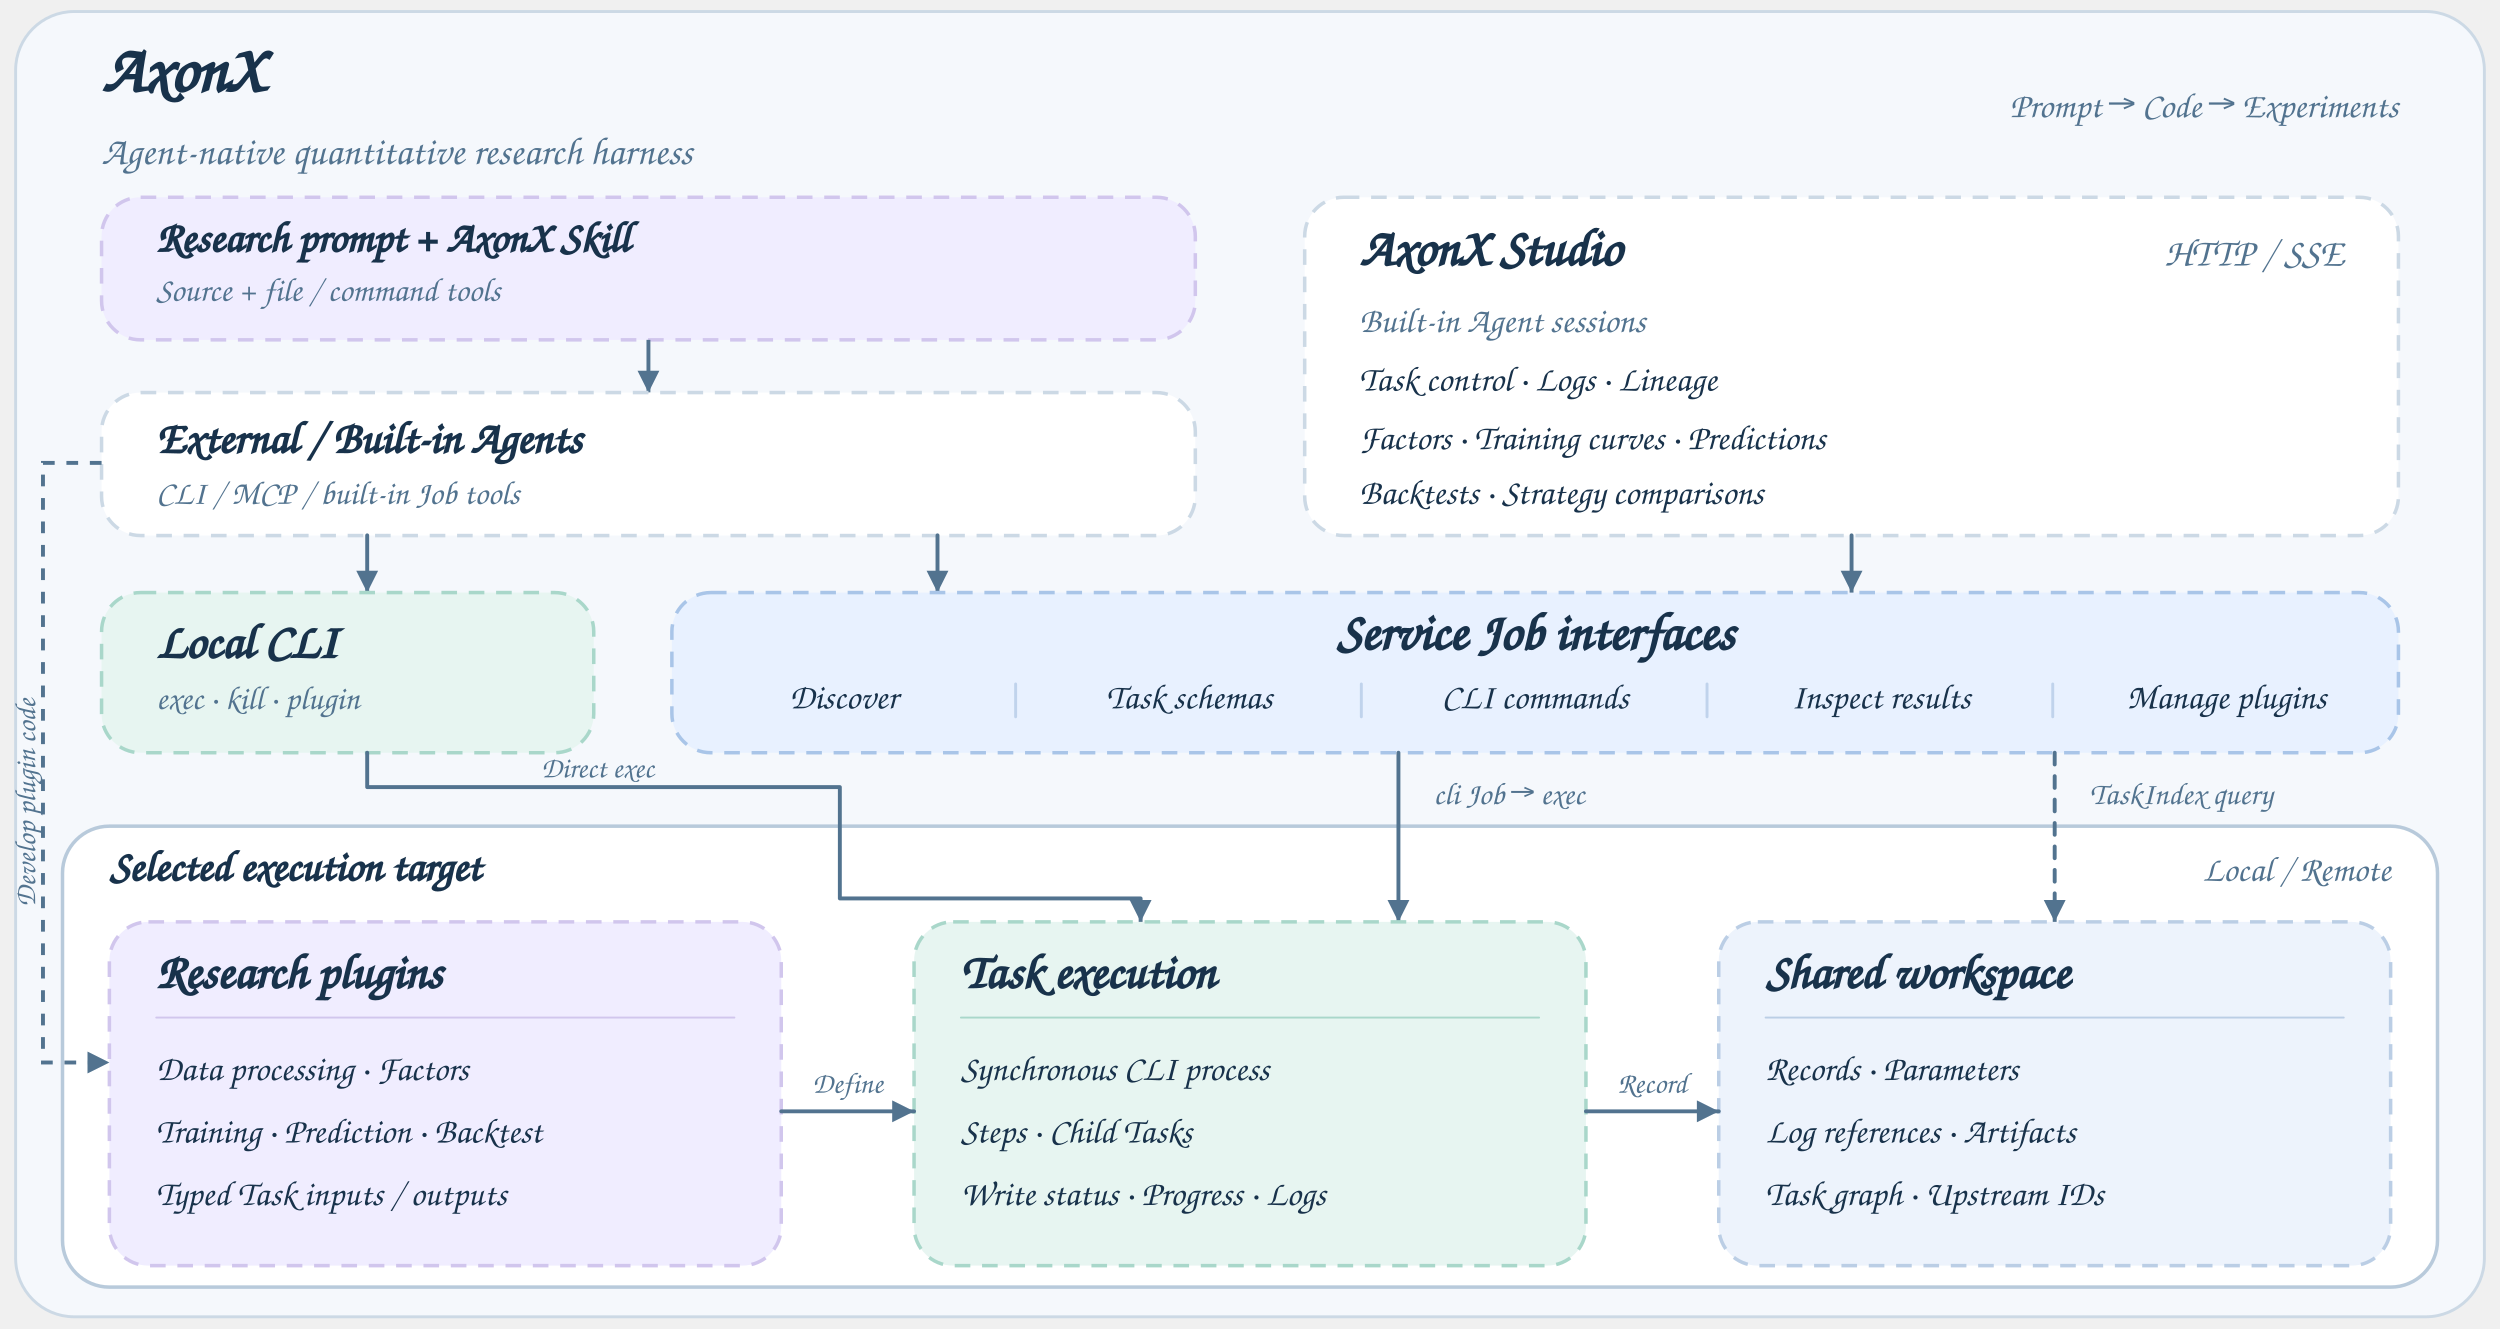
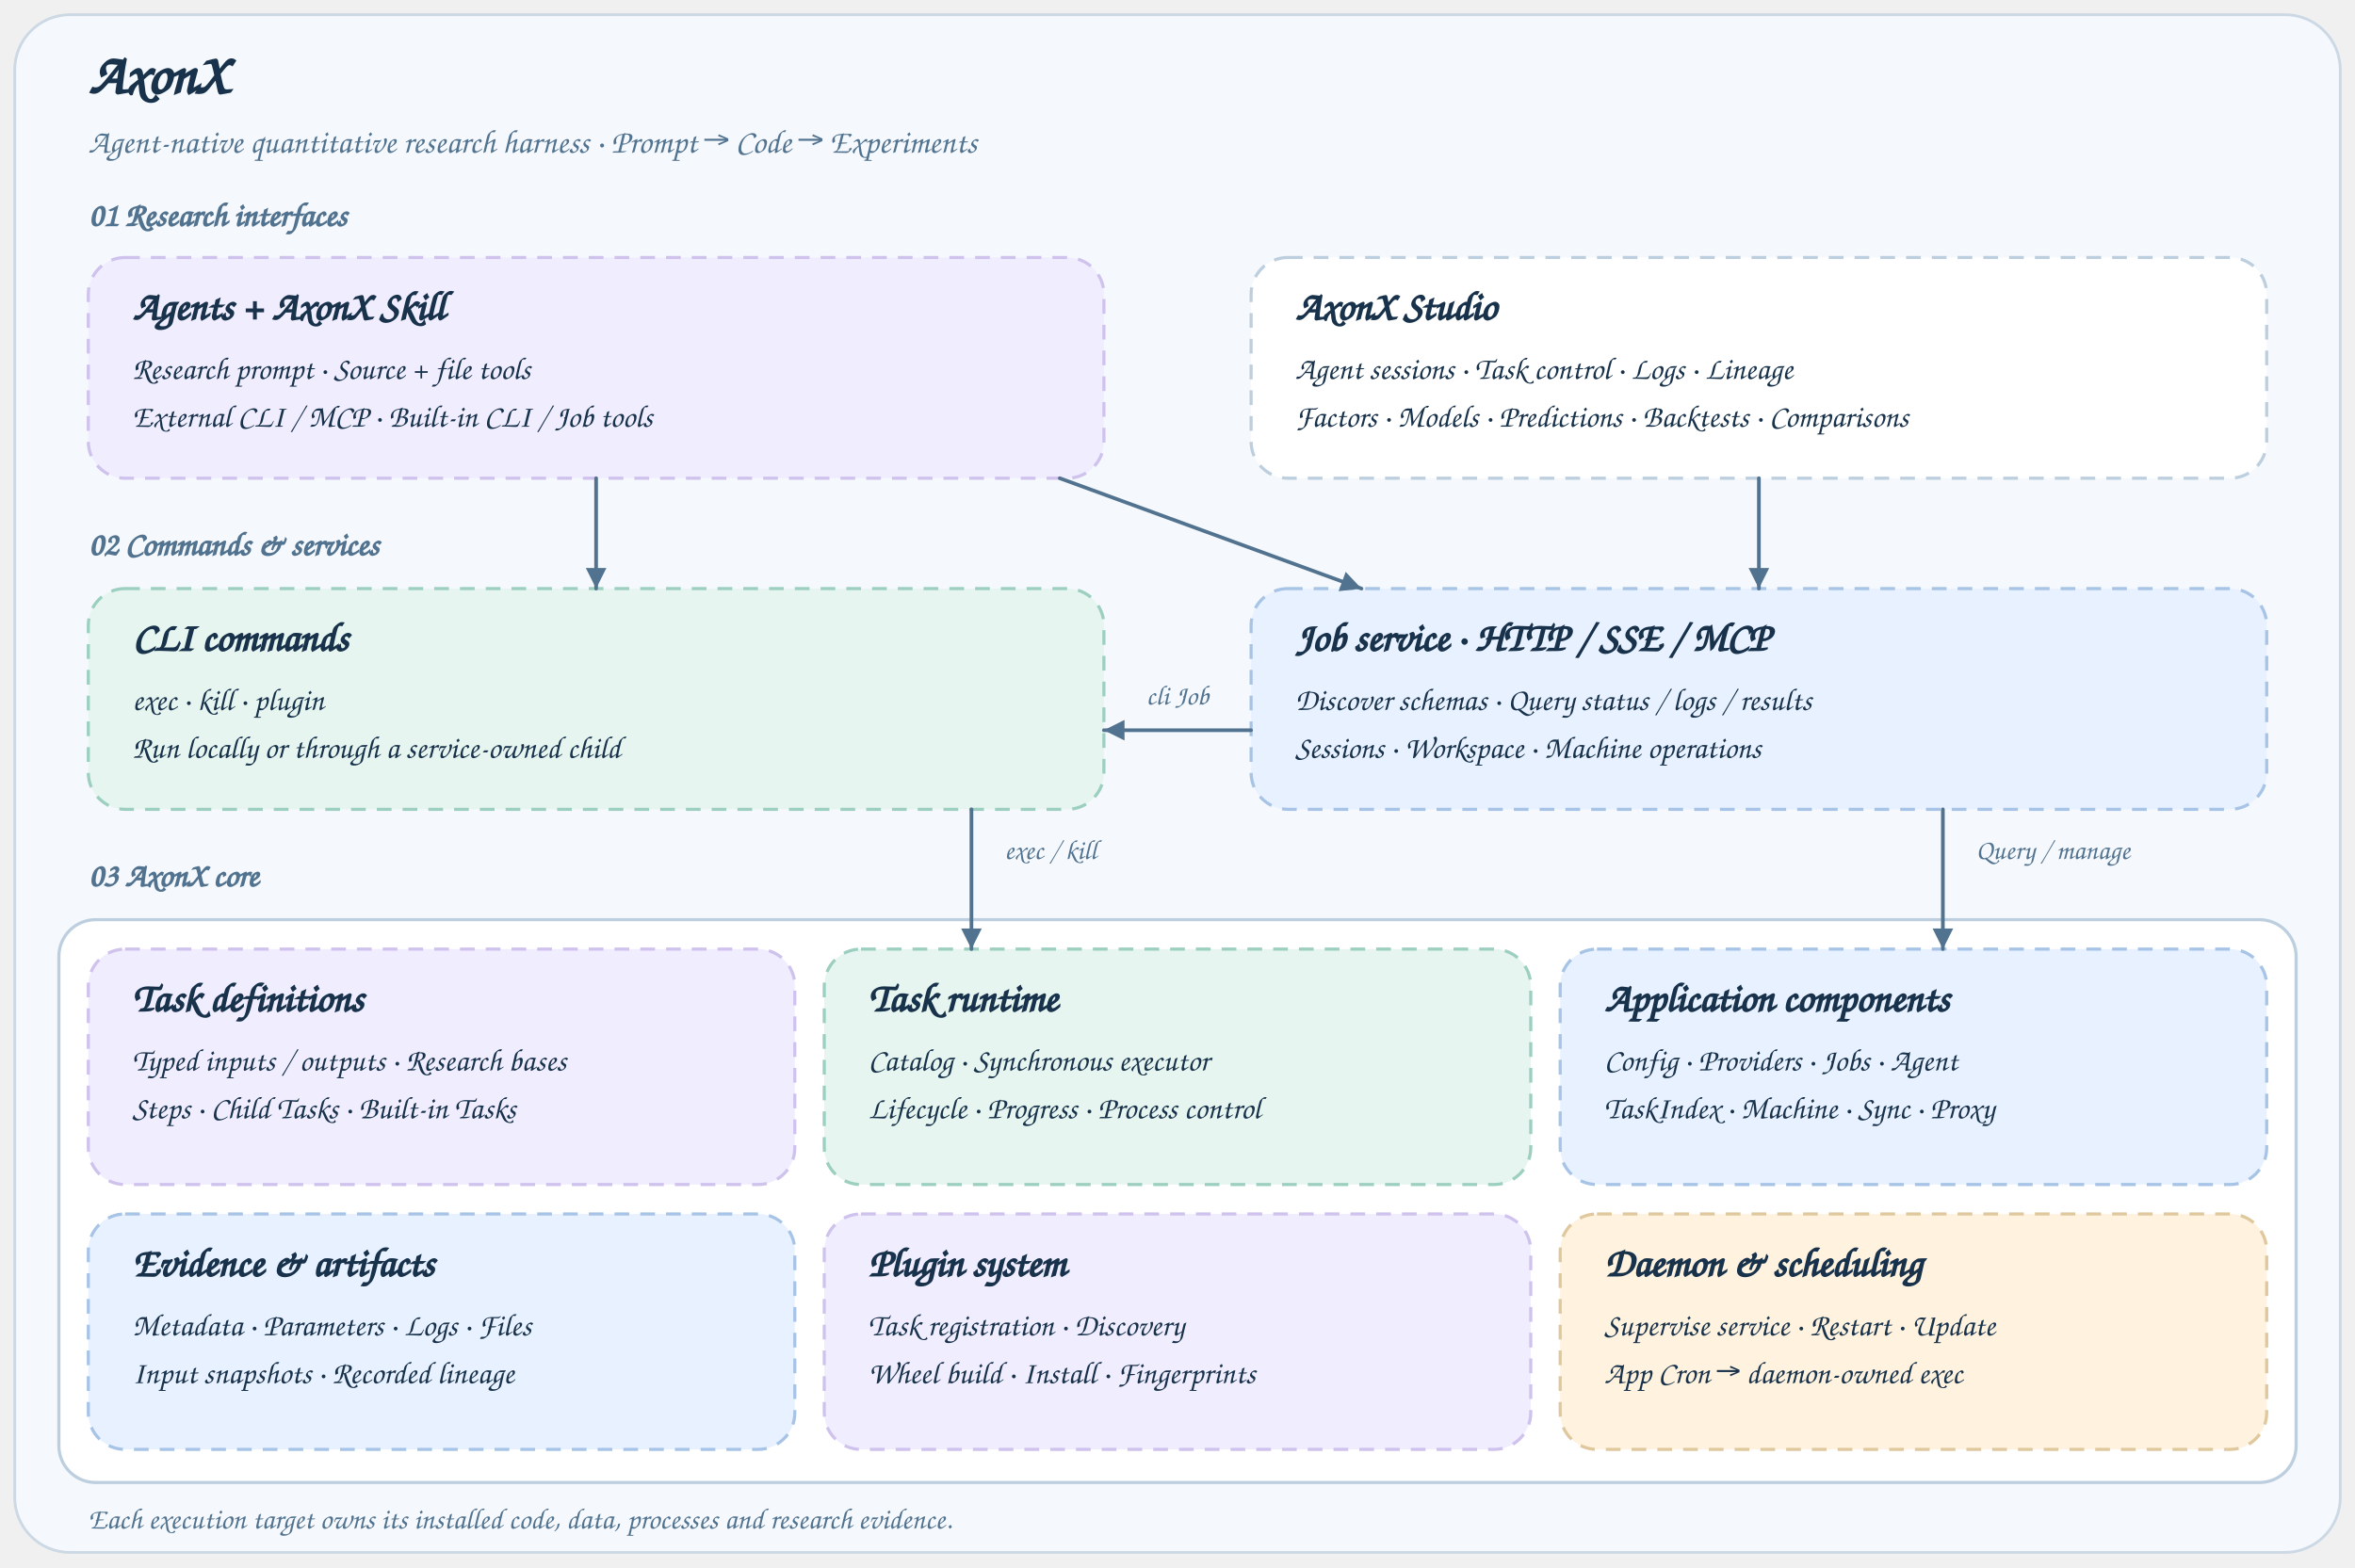
- <svg xmlns="http://www.w3.org/2000/svg" width="1280" height="680" viewBox="0 0 1280 680" role="img" aria-labelledby="title desc">
+ <svg xmlns="http://www.w3.org/2000/svg" width="1280" height="852" viewBox="0 0 1280 852" role="img" aria-labelledby="title desc">
  <defs>
    <marker id="arrow" viewBox="0 0 10 10" refX="9" refY="5" markerWidth="7" markerHeight="7" orient="auto">
      <path d="M 1 1 L 9 5 L 1 9 Z" fill="#52738f" />
    </marker>
  </defs>
-   <rect x="8" y="5.9" width="1264" height="668.3" rx="30" fill="#f5f8fc" stroke="#ccd9e5" stroke-width="1.5" />
+   <rect x="8" y="8" width="1264" height="836" rx="30" fill="#f5f8fc" stroke="#ccd9e5" stroke-width="1.5" />
  <g font-family="'Comic Sans MS', 'Chalkboard SE', 'Comic Neue', cursive" fill="#18324b" data-diagram-content="true">
-     <text x="52" y="47" font-size="34" font-weight="700" text-anchor="start" fill="#18324b">AxonX</text>
-     <text x="52" y="84" font-size="20" font-weight="400" text-anchor="start" fill="#52738f">Agent-native quantitative research harness</text>
-     <text x="1228" y="60.0" font-size="18" font-weight="400" text-anchor="end" fill="#52738f">Prompt → Code → Experiments</text>
-     <rect x="52" y="101" width="560" height="73" rx="20" fill="#f0edff" stroke="#d1c6ed" stroke-width="1.8" stroke-dasharray="8 6" />
-     <text x="80" y="129" font-size="22" font-weight="700">Research prompt + AxonX Skill</text>
-     <text x="80" y="154" font-size="17" fill="#52738f">Source + file / command tools</text>
-     <path d="M 332 174 V 201" fill="none" stroke="#52738f" stroke-width="2" marker-end="url(#arrow)" />
-     <g transform="translate(0 100)">
-       <rect x="52" y="101.0" width="560" height="73.2" rx="20" fill="#ffffff" stroke="#ccd9e5" stroke-width="1.8" stroke-dasharray="8 6" />
-       <text x="80" y="132" font-size="23" font-weight="700" text-anchor="start" fill="#18324b">External / Built-in Agents</text>
-       <text x="80" y="158" font-size="17" font-weight="400" text-anchor="start" fill="#52738f">CLI / MCP / built-in Job tools</text>
-       <rect x="668" y="1" width="560" height="173.2" rx="20" fill="#ffffff" stroke="#ccd9e5" stroke-width="1.8" stroke-dasharray="8 6" />
-       <text x="696" y="36" font-size="27" font-weight="700" text-anchor="start" fill="#18324b">AxonX Studio</text>
-       <text x="1200" y="36" font-size="20" font-weight="400" text-anchor="end" fill="#52738f">HTTP / SSE</text>
-       <text x="696" y="70" font-size="18" fill="#52738f">Built-in Agent sessions</text>
-       <text x="696" y="100" font-size="18" fill="#18324b">Task control · Logs · Lineage</text>
-       <text x="696" y="130" font-size="18" fill="#18324b">Factors · Training curves · Predictions</text>
-       <text x="696" y="158" font-size="18" fill="#18324b">Backtests · Strategy comparisons</text>
-       <path d="M 188 174.1 V 203.4" fill="none" stroke="#52738f" stroke-width="2" stroke-linecap="round" stroke-linejoin="round" marker-end="url(#arrow)" />
-       <path d="M 480 174.1 V 203.4" fill="none" stroke="#52738f" stroke-width="2" stroke-linecap="round" stroke-linejoin="round" marker-end="url(#arrow)" />
-       <path d="M 948 174.1 V 203.4" fill="none" stroke="#52738f" stroke-width="2" stroke-linecap="round" stroke-linejoin="round" marker-end="url(#arrow)" />
-       <rect x="52" y="203.4" width="252" height="82" rx="20" fill="#e7f5f1" stroke="#a9d7ca" stroke-width="1.8" stroke-dasharray="8 6" />
-       <text x="80" y="237" font-size="25" font-weight="700">Local CLI</text>
-       <text x="80" y="263" font-size="17" fill="#52738f">exec · kill · plugin</text>
-       <rect x="344" y="203.4" width="884" height="82" rx="20" fill="#e8f1ff" stroke="#a9c5e8" stroke-width="1.8" stroke-dasharray="8 6" />
-       <text x="786" y="232.7" font-size="27" font-weight="700" text-anchor="middle" fill="#18324b">Service Job interfaces</text>
-       <text x="432" y="262.7" font-size="18" font-weight="400" text-anchor="middle" fill="#18324b">Discover</text>
-       <path d="M 520 250.2 v 16.8" fill="none" stroke="#c0d3ec" stroke-width="1.5" stroke-linecap="round" stroke-linejoin="round" />
-       <text x="609" y="262.7" font-size="18" font-weight="400" text-anchor="middle" fill="#18324b">Task schemas</text>
-       <path d="M 697 250.2 v 16.8" fill="none" stroke="#c0d3ec" stroke-width="1.5" stroke-linecap="round" stroke-linejoin="round" />
-       <text x="786" y="262.7" font-size="18" font-weight="400" text-anchor="middle" fill="#18324b">CLI commands</text>
-       <path d="M 874 250.2 v 16.8" fill="none" stroke="#c0d3ec" stroke-width="1.5" stroke-linecap="round" stroke-linejoin="round" />
-       <text x="963" y="262.7" font-size="18" font-weight="400" text-anchor="middle" fill="#18324b">Inspect results</text>
-       <path d="M 1051 250.2 v 16.8" fill="none" stroke="#c0d3ec" stroke-width="1.5" stroke-linecap="round" stroke-linejoin="round" />
-       <text x="1140" y="262.7" font-size="18" font-weight="400" text-anchor="middle" fill="#18324b">Manage plugins</text>
-       <rect x="32" y="323" width="1216" height="236" rx="24" fill="#ffffff" stroke="#b8cadb" stroke-width="1.8" />
-       <text x="56" y="351" font-size="22" font-weight="700" text-anchor="start" fill="#18324b">Selected execution target</text>
-       <text x="1224" y="351" font-size="18" font-weight="400" text-anchor="end" fill="#52738f">Local / Remote</text>
-       <path d="M 188 285.4 V 303 H 430 V 360 H 584 V 372" fill="none" stroke="#52738f" stroke-width="2" stroke-linecap="round" stroke-linejoin="round" marker-end="url(#arrow)" />
-       <text x="306" y="298" font-size="15" font-weight="400" text-anchor="middle" fill="#52738f">Direct exec</text>
-       <path d="M 716 285.4 V 372" fill="none" stroke="#52738f" stroke-width="2" stroke-linecap="round" stroke-linejoin="round" marker-end="url(#arrow)" />
-       <text x="734" y="311.7" font-size="16" font-weight="400" text-anchor="start" fill="#52738f">cli Job → exec</text>
-       <path d="M 1052 285.4 V 372" fill="none" stroke="#52738f" stroke-width="2" stroke-linecap="round" stroke-linejoin="round" stroke-dasharray="6 6" marker-end="url(#arrow)" />
-       <text x="1070" y="311.7" font-size="16" font-weight="400" text-anchor="start" fill="#52738f">TaskIndex query</text>
-       <rect x="56" y="372" width="344" height="176" rx="20" fill="#f0edff" stroke="#d1c6ed" stroke-width="1.8" stroke-dasharray="8 6" />
-       <text x="80" y="406" font-size="25" font-weight="700" text-anchor="start" fill="#18324b">Research plugins</text>
-       <path d="M 80 421 H 376" fill="none" stroke="#d1c6ed" stroke-width="1" stroke-linecap="round" stroke-linejoin="round" />
-       <text x="80" y="453" font-size="18" font-weight="400" text-anchor="start" fill="#18324b">Data processing · Factors</text>
-       <text x="80" y="485" font-size="18" font-weight="400" text-anchor="start" fill="#18324b">Training · Prediction · Backtest</text>
-       <text x="80" y="517" font-size="18" font-weight="400" text-anchor="start" fill="#18324b">Typed Task inputs / outputs</text>
-       <rect x="468" y="372" width="344" height="176" rx="20" fill="#e7f5f1" stroke="#a9d7ca" stroke-width="1.8" stroke-dasharray="8 6" />
-       <text x="492" y="406" font-size="25" font-weight="700" text-anchor="start" fill="#18324b">Task execution</text>
-       <path d="M 492 421 H 788" fill="none" stroke="#a9d7ca" stroke-width="1" stroke-linecap="round" stroke-linejoin="round" />
-       <text x="492" y="453" font-size="18" font-weight="400" text-anchor="start" fill="#18324b">Synchronous CLI process</text>
-       <text x="492" y="485" font-size="18" font-weight="400" text-anchor="start" fill="#18324b">Steps · Child Tasks</text>
-       <text x="492" y="517" font-size="18" font-weight="400" text-anchor="start" fill="#18324b">Write status · Progress · Logs</text>
-       <rect x="880" y="372" width="344" height="176" rx="20" fill="#edf3fc" stroke="#bbcee5" stroke-width="1.8" stroke-dasharray="8 6" />
-       <text x="904" y="406" font-size="25" font-weight="700" text-anchor="start" fill="#18324b">Shared workspace</text>
-       <path d="M 904 421 H 1200" fill="none" stroke="#bbcee5" stroke-width="1" stroke-linecap="round" stroke-linejoin="round" />
-       <text x="904" y="453" font-size="18" font-weight="400" text-anchor="start" fill="#18324b">Records · Parameters</text>
-       <text x="904" y="485" font-size="18" font-weight="400" text-anchor="start" fill="#18324b">Log references · Artifacts</text>
-       <text x="904" y="517" font-size="18" font-weight="400" text-anchor="start" fill="#18324b">Task graph · Upstream IDs</text>
-       <path d="M 400 469 H 468" fill="none" stroke="#52738f" stroke-width="2" stroke-linecap="round" stroke-linejoin="round" marker-end="url(#arrow)" />
-       <text x="434" y="459.5" font-size="15" font-weight="400" text-anchor="middle" fill="#52738f">Define</text>
-       <path d="M 812 469 H 880" fill="none" stroke="#52738f" stroke-width="2" stroke-linecap="round" stroke-linejoin="round" marker-end="url(#arrow)" />
-       <text x="846" y="459.5" font-size="15" font-weight="400" text-anchor="middle" fill="#52738f">Record</text>
-     </g>
-     <path d="M 52 237 H 22 V 544 H 56" fill="none" stroke="#52738f" stroke-width="2" stroke-dasharray="6 6" marker-end="url(#arrow)" />
-     <text x="18" y="411" font-size="15" fill="#52738f" text-anchor="middle" transform="rotate(-90 18 411)">Develop plugin code</text>
+     <text x="48" y="51" font-size="31" font-weight="700">AxonX</text>
+     <text x="48" y="83" font-size="18" fill="#52738f">Agent-native quantitative research harness · Prompt → Code → Experiments</text>
+     <text x="48" y="123" font-size="18" font-weight="700" fill="#52738f">01  Research interfaces</text>
+     <rect x="48" y="140" width="552" height="120" rx="20" fill="#f0edff" stroke="#cfc2ed" stroke-width="1.7" stroke-dasharray="8 6" />
+     <text x="72" y="174" font-size="22" font-weight="700">Agents + AxonX Skill</text>
+     <text x="72" y="206" font-size="17">Research prompt · Source + file tools</text>
+     <text x="72" y="232" font-size="17">External CLI / MCP · Built-in CLI / Job tools</text>
+     <rect x="680" y="140" width="552" height="120" rx="20" fill="#ffffff" stroke="#bdcfdf" stroke-width="1.7" stroke-dasharray="8 6" />
+     <text x="704" y="174" font-size="22" font-weight="700">AxonX Studio</text>
+     <text x="704" y="206" font-size="17">Agent sessions · Task control · Logs · Lineage</text>
+     <text x="704" y="232" font-size="17">Factors · Models · Predictions · Backtests · Comparisons</text>
+     <text x="48" y="302" font-size="18" font-weight="700" fill="#52738f">02  Commands &amp; services</text>
+     <rect x="48" y="320" width="552" height="120" rx="20" fill="#e6f5ef" stroke="#9ccfbf" stroke-width="1.7" stroke-dasharray="8 6" />
+     <text x="72" y="354" font-size="22" font-weight="700">CLI commands</text>
+     <text x="72" y="386" font-size="17">exec · kill · plugin</text>
+     <text x="72" y="412" font-size="17">Run locally or through a service-owned child</text>
+     <rect x="680" y="320" width="552" height="120" rx="20" fill="#e8f1ff" stroke="#a7c4e6" stroke-width="1.7" stroke-dasharray="8 6" />
+     <text x="704" y="354" font-size="22" font-weight="700">Job service · HTTP / SSE / MCP</text>
+     <text x="704" y="386" font-size="17">Discover schemas · Query status / logs / results</text>
+     <text x="704" y="412" font-size="17">Sessions · Workspace · Machine operations</text>
+     <path d="M 324 260 L 324 320" fill="none" stroke="#52738f" stroke-width="2" stroke-linecap="round" stroke-linejoin="round" marker-end="url(#arrow)" />
+     <path d="M 576 260 L 740 320" fill="none" stroke="#52738f" stroke-width="2" stroke-linecap="round" stroke-linejoin="round" marker-end="url(#arrow)" />
+     <path d="M 956 260 L 956 320" fill="none" stroke="#52738f" stroke-width="2" stroke-linecap="round" stroke-linejoin="round" marker-end="url(#arrow)" />
+     <path d="M 680 397 L 600 397" fill="none" stroke="#52738f" stroke-width="2" stroke-linecap="round" stroke-linejoin="round" marker-end="url(#arrow)" />
+     <text x="640" y="383" font-size="15" fill="#52738f" text-anchor="middle">cli Job</text>
+     <text x="48" y="482" font-size="18" font-weight="700" fill="#52738f">03  AxonX core</text>
+     <rect x="32" y="500" width="1216" height="306" rx="20" fill="#ffffff" stroke="#bdcfdf" stroke-width="1.7" />
+     <rect x="48" y="516" width="384" height="128" rx="20" fill="#f0edff" stroke="#cfc2ed" stroke-width="1.7" stroke-dasharray="8 6" />
+     <text x="72" y="550" font-size="22" font-weight="700">Task definitions</text>
+     <text x="72" y="582" font-size="17">Typed inputs / outputs · Research bases</text>
+     <text x="72" y="608" font-size="17">Steps · Child Tasks · Built-in Tasks</text>
+     <rect x="448" y="516" width="384" height="128" rx="20" fill="#e6f5ef" stroke="#9ccfbf" stroke-width="1.7" stroke-dasharray="8 6" />
+     <text x="472" y="550" font-size="22" font-weight="700">Task runtime</text>
+     <text x="472" y="582" font-size="17">Catalog · Synchronous executor</text>
+     <text x="472" y="608" font-size="17">Lifecycle · Progress · Process control</text>
+     <rect x="848" y="516" width="384" height="128" rx="20" fill="#e8f1ff" stroke="#a7c4e6" stroke-width="1.7" stroke-dasharray="8 6" />
+     <text x="872" y="550" font-size="22" font-weight="700">Application components</text>
+     <text x="872" y="582" font-size="17">Config · Providers · Jobs · Agent</text>
+     <text x="872" y="608" font-size="17">TaskIndex · Machine · Sync · Proxy</text>
+     <rect x="48" y="660" width="384" height="128" rx="20" fill="#e8f1ff" stroke="#a7c4e6" stroke-width="1.7" stroke-dasharray="8 6" />
+     <text x="72" y="694" font-size="22" font-weight="700">Evidence &amp; artifacts</text>
+     <text x="72" y="726" font-size="17">Metadata · Parameters · Logs · Files</text>
+     <text x="72" y="752" font-size="17">Input snapshots · Recorded lineage</text>
+     <rect x="448" y="660" width="384" height="128" rx="20" fill="#f0edff" stroke="#cfc2ed" stroke-width="1.7" stroke-dasharray="8 6" />
+     <text x="472" y="694" font-size="22" font-weight="700">Plugin system</text>
+     <text x="472" y="726" font-size="17">Task registration · Discovery</text>
+     <text x="472" y="752" font-size="17">Wheel build · Install · Fingerprints</text>
+     <rect x="848" y="660" width="384" height="128" rx="20" fill="#fff2df" stroke="#dfc89e" stroke-width="1.7" stroke-dasharray="8 6" />
+     <text x="872" y="694" font-size="22" font-weight="700">Daemon &amp; scheduling</text>
+     <text x="872" y="726" font-size="17">Supervise service · Restart · Update</text>
+     <text x="872" y="752" font-size="17">App Cron → daemon-owned exec</text>
+     <path d="M 528 440 L 528 516" fill="none" stroke="#52738f" stroke-width="2" stroke-linecap="round" stroke-linejoin="round" marker-end="url(#arrow)" />
+     <text x="546" y="467" font-size="15" fill="#52738f">exec / kill</text>
+     <path d="M 1056 440 L 1056 516" fill="none" stroke="#52738f" stroke-width="2" stroke-linecap="round" stroke-linejoin="round" marker-end="url(#arrow)" />
+     <text x="1074" y="467" font-size="15" fill="#52738f">Query / manage</text>
+     <text x="48" y="831" font-size="16" fill="#52738f">Each execution target owns its installed code, data, processes and research evidence.</text>
  </g>
</svg>
